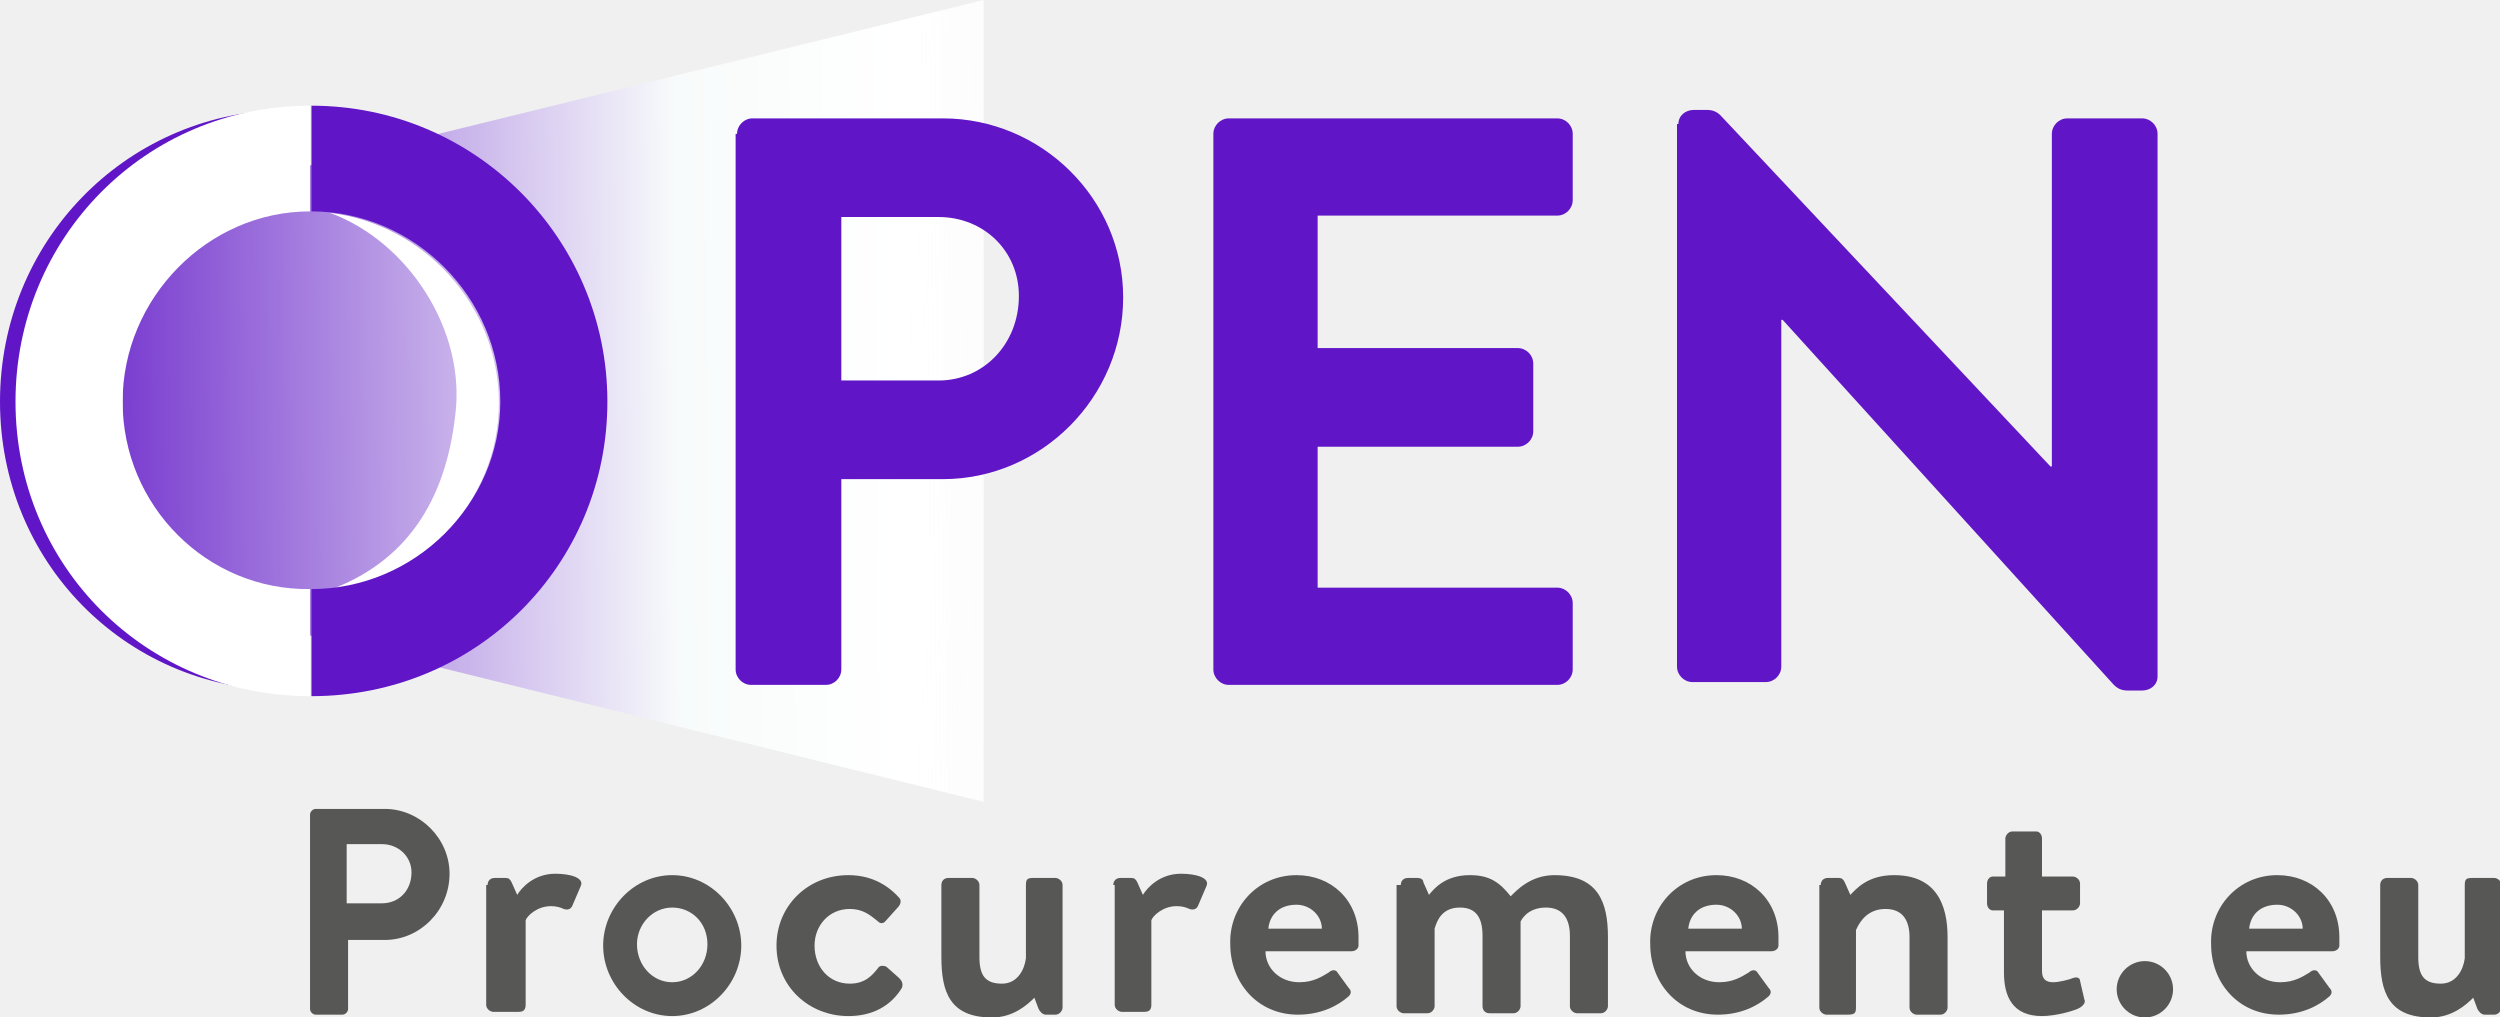
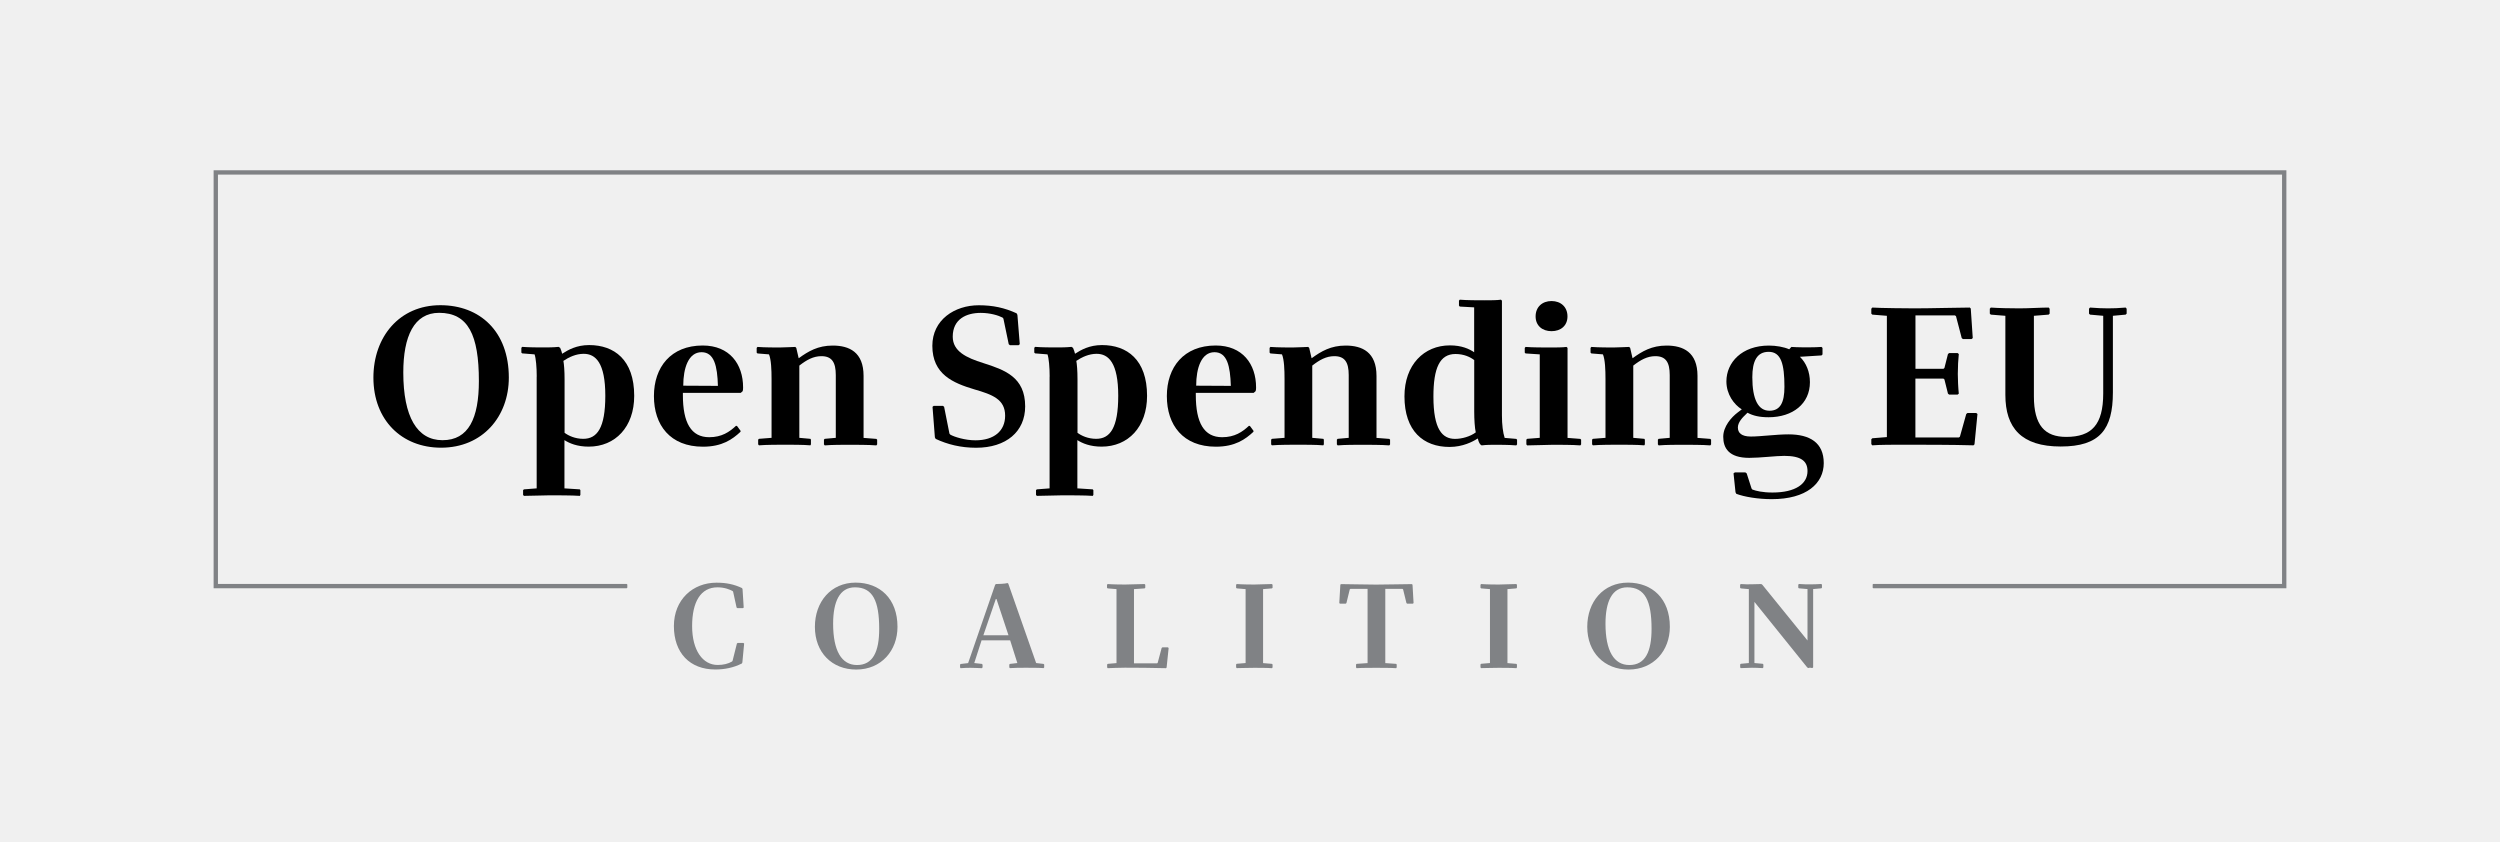
- <svg xmlns="http://www.w3.org/2000/svg" version="1.1" id="Layer_1" x="0px" y="0px" viewBox="0 0 177.4 72.1" style="enable-background:new 0 0 177.4 72.1;" xml:space="preserve">
+ <svg xmlns="http://www.w3.org/2000/svg" version="1.1" id="Layer_1" x="0px" y="0px" viewBox="0 0 403.18 135.79" style="enable-background:new 0 0 403.18 135.79;" xml:space="preserve">
  <style type="text/css">
- 	.st0{fill:url(#SVGID_1_);}
- 	.st1{fill:#6016C7;}
- 	.st2{fill:#FFFFFF;}
- 	.st3{fill:none;}
- 	.st4{fill:#575756;}
+ 	.st0{fill:#808285;}
</style>
  <g>
-     <linearGradient id="SVGID_1_" gradientUnits="userSpaceOnUse" x1="0.48" y1="29.036" x2="144.463" y2="27.856">
-       <stop offset="0" style="stop-color:#6016C7" />
-       <stop offset="0.225" style="stop-color:#C9B4EB" />
-       <stop offset="0.331" style="stop-color:#F8FBFB" />
-       <stop offset="0.443" style="stop-color:#FFFFFF" />
-       <stop offset="0.996" style="stop-color:#ECECEC;stop-opacity:0" />
-     </linearGradient>
-     <polygon class="st0" points="69.8,56.9 8.7,41.8 8.7,15 69.8,0  " />
-     <path class="st1" d="M2.7,28.4C2.7,18.1,10.2,9.6,20,7.8C8.8,8.1,0,17.2,0,28.5C0,39.8,8.8,48.8,20,49C10.2,47.3,2.7,38.8,2.7,28.4   z" />
-     <path class="st2" d="M23.3,41.9c6.7-0.7,12.1-6.4,12.1-13.3c0-6.9-5.3-12.7-12-13.5c5.5,2,9.7,8.3,8.9,14.4   C31.6,35.6,28.8,39.9,23.3,41.9z" />
-     <path class="st3" d="M35.5,28.5c0-7.3-6.1-13.5-13.4-13.5v26.8C29.4,41.9,35.5,35.9,35.5,28.5z" />
-     <path class="st1" d="M22.1,7.5V15c7.3,0,13.4,6.1,13.4,13.5c0,7.3-6.1,13.3-13.4,13.3v7.6c11.7,0,21-9.3,21-20.9   C43.1,16.9,33.7,7.5,22.1,7.5z" />
-     <path class="st2" d="M8.7,28.5c0-7.3,6-13.5,13.3-13.5V7.5c-11.7,0-20.9,9.4-20.9,21c0,11.7,9.3,20.9,20.9,20.9v-7.6   C14.7,41.9,8.7,35.9,8.7,28.5z" />
+     <polygon class="st0" points="368.73,94.87 302.11,94.87 302.01,94.8 302.01,94.24 302.11,94.17 368.03,94.17 368.03,28.16    35.15,28.16 35.15,94.17 101.07,94.17 101.17,94.27 101.17,94.77 101.07,94.87 34.45,94.87 34.45,27.46 368.73,27.46  " />
  </g>
-   <path class="st1" d="M52.3,9.5c0-0.6,0.5-1.1,1.1-1.1h13.5c7,0,12.8,5.7,12.8,12.7c0,7.1-5.8,12.9-12.8,12.9h-7.2v13.5  c0,0.6-0.5,1.1-1.1,1.1h-5.3c-0.6,0-1.1-0.5-1.1-1.1V9.5z M66.6,27c3.2,0,5.7-2.6,5.7-6c0-3.2-2.5-5.6-5.7-5.6h-6.9V27H66.6z" />
-   <path class="st1" d="M86.1,9.5c0-0.6,0.5-1.1,1.1-1.1h23.3c0.6,0,1.1,0.5,1.1,1.1v4.7c0,0.6-0.5,1.1-1.1,1.1h-17v9.4h14.2  c0.6,0,1.1,0.5,1.1,1.1v4.8c0,0.6-0.5,1.1-1.1,1.1H93.5v10h17c0.6,0,1.1,0.5,1.1,1.1v4.7c0,0.6-0.5,1.1-1.1,1.1H87.2  c-0.6,0-1.1-0.5-1.1-1.1V9.5z" />
-   <path class="st1" d="M119.1,8.8c0-0.6,0.5-1,1.1-1h0.9c0.4,0,0.7,0.1,1,0.4l23.4,24.9h0.1V9.5c0-0.6,0.5-1.1,1.1-1.1h5.3  c0.6,0,1.1,0.5,1.1,1.1V48c0,0.6-0.5,1-1.1,1H151c-0.4,0-0.7-0.1-1-0.4l-23.5-25.9h-0.1v24.6c0,0.6-0.5,1.1-1.1,1.1h-5.2  c-0.6,0-1.1-0.5-1.1-1.1V8.8z" />
+   <g>
+     <path d="M82.06,60.9c0,6.26-4.22,11.3-10.92,11.3c-6.38,0-10.92-4.48-10.92-11.3c0-6.57,4.19-11.68,10.8-11.68   C77.39,49.22,82.06,53.44,82.06,60.9z M77.23,61.44c0-7.4-1.71-10.99-6.41-10.99c-4.06,0-5.78,3.81-5.78,9.62   c0,7.14,2.22,10.92,6.32,10.92C75.58,71,77.23,67.44,77.23,61.44z" />
+     <path d="M86.56,60.74c0-1.49-0.13-2.99-0.35-3.59l-2-0.16l-0.13-0.13v-0.76l0.13-0.16c1.11,0.09,2.7,0.09,3.53,0.09   c0.6,0,1.49,0,2.35-0.09l0.25,0.16c0.16,0.35,0.25,0.67,0.32,0.95c0.98-0.63,2.32-1.4,4.35-1.4c4.03,0,7.27,2.35,7.27,8.19   c0,5.02-3.05,8.19-7.34,8.19c-1.87,0-3.11-0.54-3.91-1.05v7.78l2.48,0.16l0.09,0.13v0.76l-0.09,0.16   c-1.11-0.09-4.03-0.09-4.86-0.09c-0.92,0-3.05,0.09-4.16,0.09l-0.13-0.16v-0.76l0.13-0.13l2.06-0.16V60.74z M91.04,69.79   c0.64,0.48,1.71,0.98,3.02,0.98c2.22,0,3.56-1.71,3.56-6.95c0-5.3-1.56-6.76-3.49-6.76c-1.24,0-2.38,0.54-3.27,1.14   c0.1,0.54,0.19,1.56,0.19,2.98V69.79z" />
+     <path d="M119.43,69.47v0.16c-1.3,1.21-2.95,2.41-6.06,2.41c-5.3,0-7.91-3.49-7.91-8.16s2.73-8.16,7.87-8.16   c4.32,0,6.51,2.99,6.51,6.76c0,0.13,0,0.48-0.09,0.63l-0.29,0.25h-9.33v0.35c0,4.48,1.33,6.8,4.25,6.8c2.03,0,3.27-0.86,4.32-1.84   l0.16,0.03L119.43,69.47z M115.78,62.23c-0.09-3.21-0.6-5.43-2.64-5.43c-2.1,0-2.95,2.54-2.95,5.4L115.78,62.23z" />
+     <path d="M122.16,55.95c1.08,0.09,3.11,0.09,3.56,0.09c0.76,0,2.22-0.09,2.54-0.09l0.16,0.16l0.38,1.65h0.03   c1.53-1.11,3.08-2.03,5.46-2.03c2.67,0,4.98,1.05,4.98,4.89v10l2.06,0.16l0.13,0.13v0.76l-0.13,0.16c-1.11-0.1-3.53-0.1-4.35-0.1   c-0.92,0-2.86,0-3.97,0.1l-0.13-0.16V70.9l0.13-0.13l1.78-0.16V60.49c0-2.06-0.63-3.05-2.32-3.05c-1.3,0-2.38,0.6-3.56,1.52v11.65   l1.78,0.16l0.09,0.13v0.76l-0.09,0.16c-1.08-0.1-3.17-0.1-4-0.1c-0.92,0-3.11,0-4.29,0.1l-0.13-0.16V70.9l0.13-0.13l2.03-0.16   v-9.49c0-1.49-0.06-3.11-0.41-3.97L122.16,57l-0.13-0.13v-0.76L122.16,55.95z" />
+     <path d="M150.9,70.78l-0.13-0.25l-0.38-4.92l0.19-0.16h1.49l0.19,0.16l0.86,4.32l0.13,0.16c0.6,0.35,2.35,0.92,4.06,0.92   c3.02,0,4.79-1.52,4.79-3.97c0-2.64-2.03-3.4-4.98-4.25c-3.4-1.02-6.76-2.41-6.76-7.02c0-4.19,3.59-6.54,7.49-6.54   c2.29,0,4.16,0.41,6.1,1.3l0.13,0.25l0.38,4.73l-0.19,0.16h-1.4l-0.19-0.16l-0.86-4.13l-0.13-0.16c-0.67-0.35-2-0.76-3.53-0.76   c-2.29,0-4.51,0.98-4.51,3.84c0,2.35,2.19,3.4,4.92,4.25c3.46,1.11,6.76,2.25,6.76,6.99c0,4.06-3.05,6.67-7.91,6.67   C154.93,72.21,152.8,71.67,150.9,70.78z" />
+     <path d="M169.28,60.74c0-1.49-0.13-2.99-0.35-3.59l-2-0.16l-0.13-0.13v-0.76l0.13-0.16c1.11,0.09,2.7,0.09,3.52,0.09   c0.6,0,1.49,0,2.35-0.09l0.25,0.16c0.16,0.35,0.25,0.67,0.32,0.95c0.98-0.63,2.32-1.4,4.35-1.4c4.03,0,7.27,2.35,7.27,8.19   c0,5.02-3.05,8.19-7.33,8.19c-1.87,0-3.11-0.54-3.91-1.05v7.78l2.48,0.16l0.1,0.13v0.76l-0.1,0.16c-1.11-0.09-4.03-0.09-4.86-0.09   c-0.92,0-3.05,0.09-4.16,0.09l-0.13-0.16v-0.76l0.13-0.13l2.06-0.16V60.74z M173.76,69.79c0.63,0.48,1.71,0.98,3.02,0.98   c2.22,0,3.56-1.71,3.56-6.95c0-5.3-1.56-6.76-3.49-6.76c-1.24,0-2.38,0.54-3.27,1.14c0.1,0.54,0.19,1.56,0.19,2.98V69.79z" />
+     <path d="M202.15,69.47v0.16c-1.3,1.21-2.95,2.41-6.06,2.41c-5.3,0-7.91-3.49-7.91-8.16s2.73-8.16,7.88-8.16   c4.32,0,6.51,2.99,6.51,6.76c0,0.13,0,0.48-0.1,0.63l-0.29,0.25h-9.33v0.35c0,4.48,1.33,6.8,4.25,6.8c2.03,0,3.27-0.86,4.32-1.84   l0.16,0.03L202.15,69.47z M198.5,62.23c-0.1-3.21-0.6-5.43-2.64-5.43c-2.1,0-2.95,2.54-2.95,5.4L198.5,62.23z" />
+     <path d="M204.88,55.95c1.08,0.09,3.11,0.09,3.56,0.09c0.76,0,2.22-0.09,2.54-0.09l0.16,0.16l0.38,1.65h0.03   c1.53-1.11,3.08-2.03,5.46-2.03c2.67,0,4.98,1.05,4.98,4.89v10l2.06,0.16l0.13,0.13v0.76l-0.13,0.16c-1.11-0.1-3.53-0.1-4.35-0.1   c-0.92,0-2.86,0-3.97,0.1l-0.13-0.16V70.9l0.13-0.13l1.78-0.16V60.49c0-2.06-0.63-3.05-2.32-3.05c-1.3,0-2.38,0.6-3.56,1.52v11.65   l1.78,0.16l0.09,0.13v0.76l-0.09,0.16c-1.08-0.1-3.17-0.1-4-0.1c-0.92,0-3.11,0-4.29,0.1L205,71.67V70.9l0.13-0.13l2.03-0.16v-9.49   c0-1.49-0.06-3.11-0.41-3.97L204.88,57l-0.13-0.13v-0.76L204.88,55.95z" />
+     <path d="M242.22,48.49V67c0,1.49,0.16,2.76,0.44,3.62l1.87,0.16l0.13,0.13v0.76l-0.13,0.16c-1.11-0.1-2.98-0.1-3.33-0.1   c-0.63,0-1.52,0-2.25,0.1l-0.19-0.13c-0.22-0.22-0.38-0.7-0.41-0.95h-0.1c-0.73,0.48-2.35,1.33-4.48,1.33   c-4.22,0-7.27-2.57-7.27-8.16c0-5.08,3.14-8.22,7.33-8.22c1.91,0,3.11,0.57,3.91,1.11v-7.24l-2.32-0.13l-0.13-0.16v-0.79l0.13-0.16   c1.11,0.1,2.99,0.1,3.94,0.1c0.86,0,2.1,0,2.7-0.1L242.22,48.49z M238,69.73c-0.16-0.67-0.25-2.06-0.25-3.37v-8.29   c-0.63-0.48-1.65-0.98-3.02-0.98c-2.54,0-3.56,2.25-3.56,6.86c0,5.3,1.43,6.83,3.49,6.83C235.77,70.78,237.11,70.4,238,69.73z" />
+     <path d="M246.03,57l-0.13-0.13v-0.76l0.13-0.16c1.11,0.09,2.99,0.09,4.1,0.09c0.64,0,1.91,0,2.51-0.09l0.16,0.16v14.51l2.06,0.16   l0.13,0.13v0.76l-0.13,0.16c-1.11-0.1-3.59-0.1-4.38-0.1c-0.92,0-3.11,0.1-4.19,0.1l-0.13-0.16V70.9l0.13-0.13l2.03-0.16V57.15   L246.03,57z M250.22,48.55c1.49,0,2.57,0.95,2.57,2.48c0,1.49-1.08,2.38-2.57,2.38s-2.57-0.89-2.57-2.38   C247.65,49.5,248.73,48.55,250.22,48.55z" />
+     <path d="M256.64,55.95c1.08,0.09,3.11,0.09,3.56,0.09c0.76,0,2.22-0.09,2.54-0.09l0.16,0.16l0.38,1.65h0.03   c1.52-1.11,3.08-2.03,5.46-2.03c2.67,0,4.99,1.05,4.99,4.89v10l2.06,0.16l0.13,0.13v0.76l-0.13,0.16c-1.11-0.1-3.52-0.1-4.35-0.1   c-0.92,0-2.86,0-3.97,0.1l-0.13-0.16V70.9l0.13-0.13l1.78-0.16V60.49c0-2.06-0.63-3.05-2.32-3.05c-1.3,0-2.38,0.6-3.56,1.52v11.65   l1.78,0.16l0.09,0.13v0.76l-0.09,0.16c-1.08-0.1-3.18-0.1-4-0.1c-0.92,0-3.11,0-4.29,0.1l-0.13-0.16V70.9l0.13-0.13l2.03-0.16   v-9.49c0-1.49-0.06-3.11-0.41-3.97L256.64,57l-0.13-0.13v-0.76L256.64,55.95z" />
+     <path d="M288.9,55.95c0.35,0.03,1.24,0.06,1.65,0.06c0.44,0,2.03,0.03,3.21-0.06l0.16,0.16v1.05l-0.16,0.16l-3.49,0.22   c1.02,0.98,1.62,2.44,1.62,4.1c0,3.46-2.76,5.65-6.67,5.65c-1.49,0-2.51-0.25-3.4-0.73l-0.25,0.25c-0.51,0.48-1.3,1.27-1.3,2.13   s0.57,1.46,2.1,1.46c1.62,0,4.06-0.35,6.07-0.35c3.43,0,5.68,1.33,5.68,4.64c0,3.27-2.79,5.81-8.38,5.81   c-2.25,0-4.45-0.38-5.72-0.86l-0.13-0.25l-0.32-3.05l0.22-0.16h1.68l0.22,0.16l0.79,2.45l0.13,0.16c0.6,0.22,1.62,0.48,3.24,0.48   c3.72,0,5.65-1.4,5.65-3.46c0-1.62-1.05-2.45-3.75-2.45c-1.37,0-3.87,0.32-5.65,0.32c-3.3,0-4.19-1.59-4.19-3.4   c0-1.65,1.3-3.14,2.32-3.91l0.67-0.51c-1.27-0.79-2.48-2.44-2.48-4.51c0-3.05,2.48-5.78,6.86-5.78c1.14,0,2.41,0.22,3.27,0.6   L288.9,55.95z M287.78,62.39c0-3.68-0.54-5.65-2.54-5.65c-1.91,0-2.64,1.52-2.64,4.1c0,3.56,0.95,5.4,2.76,5.4   C287.12,66.24,287.78,64.9,287.78,62.39z" />
+     <path d="M308.9,61.06v9.49h7.02l0.16-0.13l1.02-3.65l0.19-0.16h1.43l0.19,0.16l-0.48,4.89l-0.16,0.16c-3.4-0.1-8.26-0.1-11.75-0.1   c-0.92,0-3.46,0-4.57,0.1l-0.16-0.19v-0.79l0.16-0.16l2.35-0.19V50.93l-2.35-0.19l-0.16-0.16v-0.79l0.16-0.19   c1.11,0.09,6.03,0.13,6.86,0.13c2.54,0,7.21-0.13,8.86-0.13l0.16,0.16l0.32,4.76l-0.19,0.16h-1.4l-0.19-0.16l-0.92-3.52l-0.16-0.13   h-6.38v8.61h4.51l0.16-0.13l0.57-2.25l0.19-0.16h1.37l0.19,0.16c-0.09,0.76-0.16,2.1-0.16,3.21c0,0.76,0.06,2.29,0.16,3.17   l-0.19,0.16h-1.37l-0.19-0.16l-0.57-2.29l-0.16-0.13H308.9z" />
+     <path d="M339.19,63.44V50.93l-2.13-0.19l-0.16-0.16v-0.79l0.16-0.19c1.05,0.09,2.13,0.13,2.89,0.13c0.79,0,1.81-0.03,2.86-0.13   l0.16,0.19v0.79l-0.16,0.16l-2.06,0.19v12.35c0,5.97-2.1,8.73-8.42,8.73s-8.92-2.99-8.92-8.32V50.93l-2.35-0.19l-0.16-0.16v-0.79   l0.16-0.19c1.11,0.09,3.27,0.13,4.6,0.13c1.52,0,3.59-0.13,4.73-0.13l0.16,0.19v0.79l-0.16,0.16l-2.38,0.19v12.99   c0,4.7,1.78,6.54,5.21,6.54C337.32,70.46,339.19,68.52,339.19,63.44z" />
+   </g>
  <g>
    <g>
-       <path class="st4" d="M22,57.8c0-0.2,0.2-0.4,0.4-0.4h4.9c2.5,0,4.6,2.1,4.6,4.6c0,2.6-2.1,4.7-4.6,4.7h-2.6v4.9    c0,0.2-0.2,0.4-0.4,0.4h-1.9c-0.2,0-0.4-0.2-0.4-0.4V57.8z M27.1,64.1c1.2,0,2.1-0.9,2.1-2.2c0-1.1-0.9-2-2.1-2h-2.5v4.2H27.1z" />
-       <path class="st4" d="M34.6,62.8c0-0.3,0.2-0.5,0.5-0.5h0.8c0.2,0,0.3,0.1,0.4,0.3l0.4,0.9c0.3-0.5,1.2-1.5,2.7-1.5    c1.1,0,2.1,0.3,1.8,0.9l-0.6,1.4c-0.1,0.2-0.3,0.3-0.6,0.2c-0.2-0.1-0.5-0.2-0.9-0.2c-1,0-1.7,0.7-1.8,1v6c0,0.4-0.2,0.5-0.5,0.5    H35c-0.2,0-0.5-0.2-0.5-0.5V62.8z" />
-       <path class="st4" d="M47.7,62.1c2.7,0,4.9,2.3,4.9,5c0,2.7-2.2,5-4.9,5c-2.7,0-4.9-2.3-4.9-5C42.8,64.4,45,62.1,47.7,62.1z     M47.7,69.7c1.4,0,2.5-1.2,2.5-2.7c0-1.5-1.1-2.6-2.5-2.6c-1.4,0-2.5,1.2-2.5,2.6C45.2,68.5,46.3,69.7,47.7,69.7z" />
-       <path class="st4" d="M60.2,62.1c1.5,0,2.7,0.6,3.6,1.6c0.2,0.2,0.1,0.5-0.1,0.7l-0.9,1c-0.2,0.2-0.4,0.1-0.6-0.1    c-0.5-0.4-1-0.8-1.9-0.8c-1.5,0-2.5,1.2-2.5,2.6c0,1.5,1,2.7,2.5,2.7c1.1,0,1.6-0.6,2-1.1c0.1-0.2,0.4-0.2,0.6-0.1l0.9,0.8    c0.2,0.2,0.3,0.4,0.2,0.7c-0.8,1.3-2.1,2-3.8,2c-2.8,0-5.1-2.1-5.1-5C55.1,64.3,57.3,62.1,60.2,62.1z" />
-       <path class="st4" d="M66.8,62.8c0-0.3,0.2-0.5,0.5-0.5h1.7c0.2,0,0.5,0.2,0.5,0.5v5.1c0,1.3,0.4,1.9,1.6,1.9c1.1,0,1.6-1,1.7-1.8    v-5.2c0-0.4,0.1-0.5,0.5-0.5h1.6c0.2,0,0.5,0.2,0.5,0.5v8.7c0,0.2-0.2,0.5-0.5,0.5h-0.7c-0.2,0-0.4-0.2-0.5-0.4l-0.3-0.8    c-0.5,0.5-1.5,1.4-3,1.4c-3,0-3.6-1.8-3.6-4.3V62.8z" />
-       <path class="st4" d="M79,62.8c0-0.3,0.2-0.5,0.5-0.5h0.8c0.2,0,0.3,0.1,0.4,0.3l0.4,0.9c0.3-0.5,1.2-1.5,2.7-1.5    c1.1,0,2.1,0.3,1.8,0.9l-0.6,1.4c-0.1,0.2-0.3,0.3-0.6,0.2c-0.2-0.1-0.5-0.2-0.9-0.2c-1,0-1.7,0.7-1.8,1v6c0,0.4-0.2,0.5-0.5,0.5    h-1.6c-0.2,0-0.5-0.2-0.5-0.5V62.8z" />
-       <path class="st4" d="M92,62.1c2.5,0,4.4,1.8,4.4,4.4c0,0.1,0,0.5,0,0.6c0,0.2-0.2,0.4-0.5,0.4h-6.1c0,1.2,1,2.2,2.4,2.2    c1,0,1.6-0.4,2.1-0.7c0.2-0.2,0.5-0.2,0.6,0l0.8,1.1c0.2,0.2,0.2,0.4,0,0.6c-0.8,0.7-2,1.3-3.6,1.3c-2.9,0-4.8-2.3-4.8-5    C87.2,64.4,89.2,62.1,92,62.1z M93.8,65.9c0-0.9-0.8-1.7-1.8-1.7c-1.2,0-1.9,0.7-2,1.7H93.8z" />
-       <path class="st4" d="M99.4,62.8c0-0.3,0.2-0.5,0.5-0.5h0.7c0.2,0,0.4,0.1,0.4,0.3l0.4,0.9c0.4-0.5,1.2-1.4,2.9-1.4    c1.4,0,2.1,0.5,2.9,1.5c0.4-0.4,1.4-1.5,3.1-1.5c3.1,0,3.8,1.9,3.8,4.4v4.9c0,0.2-0.2,0.5-0.5,0.5h-1.7c-0.2,0-0.5-0.2-0.5-0.5v-5    c0-1.2-0.5-2-1.7-2c-1.4,0-1.8,1-1.8,1s0,0.5,0,0.9v5.1c0,0.2-0.2,0.5-0.5,0.5h-1.7c-0.3,0-0.5-0.2-0.5-0.5v-5c0-1.2-0.4-2-1.6-2    c-1.2,0-1.6,0.8-1.8,1.5v5.5c0,0.2-0.2,0.5-0.5,0.5h-1.7c-0.2,0-0.5-0.2-0.5-0.5V62.8z" />
-       <path class="st4" d="M121.8,62.1c2.5,0,4.4,1.8,4.4,4.4c0,0.1,0,0.5,0,0.6c0,0.2-0.2,0.4-0.5,0.4h-6.1c0,1.2,1,2.2,2.4,2.2    c1,0,1.6-0.4,2.1-0.7c0.2-0.2,0.5-0.2,0.6,0l0.8,1.1c0.2,0.2,0.2,0.4,0,0.6c-0.8,0.7-2,1.3-3.6,1.3c-2.9,0-4.8-2.3-4.8-5    C117,64.4,119,62.1,121.8,62.1z M123.6,65.9c0-0.9-0.8-1.7-1.8-1.7c-1.2,0-1.9,0.7-2,1.7H123.6z" />
-       <path class="st4" d="M129.2,62.8c0-0.3,0.2-0.5,0.5-0.5h0.8c0.2,0,0.3,0.1,0.4,0.3l0.4,0.9c0.4-0.4,1.2-1.4,3.1-1.4    c3,0,3.8,2.1,3.8,4.4v5c0,0.2-0.2,0.5-0.5,0.5H136c-0.2,0-0.5-0.2-0.5-0.5v-5c0-1.2-0.5-2-1.7-2c-1.2,0-1.8,0.8-2.1,1.5v5.5    c0,0.4-0.1,0.5-0.6,0.5h-1.5c-0.2,0-0.5-0.2-0.5-0.5V62.8z" />
-       <path class="st4" d="M142.3,64.6h-0.9c-0.2,0-0.4-0.2-0.4-0.5v-1.4c0-0.3,0.2-0.5,0.4-0.5h0.9v-2.7c0-0.2,0.2-0.5,0.5-0.5h1.7    c0.2,0,0.4,0.2,0.4,0.5v2.7h2.2c0.2,0,0.5,0.2,0.5,0.5v1.4c0,0.2-0.2,0.5-0.5,0.5h-2.2v4.3c0,0.6,0.3,0.8,0.8,0.8    c0.4,0,1.2-0.2,1.4-0.3c0.3-0.1,0.5,0,0.5,0.2l0.3,1.3c0.1,0.2,0,0.4-0.3,0.6c-0.3,0.2-1.7,0.6-2.7,0.6c-2.1,0-2.7-1.4-2.7-3.1    V64.6z" />
-       <path class="st4" d="M152.2,68.2c1.1,0,2,0.9,2,2c0,1.1-0.9,2-2,2c-1.1,0-2-0.9-2-2C150.2,69.1,151.1,68.2,152.2,68.2z" />
-       <path class="st4" d="M161.6,62.1c2.5,0,4.4,1.8,4.4,4.4c0,0.1,0,0.5,0,0.6c0,0.2-0.2,0.4-0.5,0.4h-6.1c0,1.2,1,2.2,2.4,2.2    c1,0,1.6-0.4,2.1-0.7c0.2-0.2,0.5-0.2,0.6,0l0.8,1.1c0.2,0.2,0.2,0.4,0,0.6c-0.8,0.7-2,1.3-3.6,1.3c-2.9,0-4.8-2.3-4.8-5    C156.8,64.4,158.8,62.1,161.6,62.1z M163.4,65.9c0-0.9-0.8-1.7-1.8-1.7c-1.2,0-1.9,0.7-2,1.7H163.4z" />
-       <path class="st4" d="M168.9,62.8c0-0.3,0.2-0.5,0.5-0.5h1.7c0.2,0,0.5,0.2,0.5,0.5v5.1c0,1.3,0.4,1.9,1.6,1.9c1.1,0,1.6-1,1.7-1.8    v-5.2c0-0.4,0.1-0.5,0.5-0.5h1.6c0.2,0,0.5,0.2,0.5,0.5v8.7c0,0.2-0.2,0.5-0.5,0.5h-0.7c-0.2,0-0.4-0.2-0.5-0.4l-0.3-0.8    c-0.5,0.5-1.5,1.4-3,1.4c-3,0-3.6-1.8-3.6-4.3V62.8z" />
+       <path class="st0" d="M115.55,93.97c1.55,0,2.81,0.25,4.12,0.87l0.08,0.16l0.19,2.98l-0.12,0.1h-0.89l-0.14-0.1l-0.56-2.56    l-0.08-0.1c-0.46-0.25-1.3-0.6-2.44-0.6c-2.69,0-4.09,2.32-4.09,6.25s1.72,6.27,4.12,6.27c0.91,0,1.7-0.19,2.32-0.56l0.08-0.1    l0.7-2.79l0.12-0.1h0.93l0.12,0.1l-0.29,3.06l-0.08,0.15c-1.32,0.68-2.81,0.97-4.28,0.97c-4.11,0-6.68-2.67-6.68-7.01    C108.69,96.7,111.73,93.97,115.55,93.97z" />
+       <path class="st0" d="M144.74,101.09c0,3.81-2.58,6.89-6.66,6.89c-3.89,0-6.66-2.73-6.66-6.89c0-4.01,2.56-7.13,6.58-7.13    C141.89,93.97,144.74,96.54,144.74,101.09z M141.79,101.42c0-4.51-1.04-6.7-3.91-6.7c-2.48,0-3.52,2.32-3.52,5.87    c0,4.36,1.36,6.66,3.85,6.66C140.79,107.25,141.79,105.08,141.79,101.42z" />
+       <path class="st0" d="M160.49,94.31l0.12-0.12c0.25,0,1.55-0.04,1.88-0.16l0.12,0.1l4.49,12.8l1.2,0.14l0.1,0.1v0.46l-0.1,0.12    c-0.68-0.06-2.19-0.06-2.85-0.06c-0.75,0-1.9,0-2.58,0.06l-0.1-0.12v-0.46l0.1-0.1l1.2-0.14l-1.16-3.66h-4.61l-1.18,3.66    l1.24,0.14l0.1,0.12v0.43l-0.1,0.14c-0.68-0.02-1.24-0.06-1.8-0.06c-0.52,0-0.95,0-1.63,0.06l-0.1-0.12v-0.46l0.1-0.1l1.2-0.14    L160.49,94.31z M158.59,102.45h4.05l-1.94-5.85h-0.1L158.59,102.45z" />
+       <path class="st0" d="M180.06,106.94V95.01l-1.43-0.12l-0.1-0.1v-0.48l0.1-0.12c0.66,0.06,2.3,0.08,2.81,0.08    c0.56,0,2.48-0.08,3.16-0.08l0.1,0.12v0.48l-0.1,0.1l-1.72,0.12v11.97h3.72l0.1-0.08l0.64-2.4l0.12-0.1h0.89l0.12,0.1l-0.33,3.16    l-0.1,0.1c-2.07-0.06-5.03-0.08-6.62-0.08c-1.1,0-2.09,0.06-2.77,0.08l-0.1-0.12v-0.48l0.1-0.1L180.06,106.94z" />
+       <path class="st0" d="M199.45,107.75l-0.1-0.12v-0.48l0.1-0.1l1.43-0.12V95.01l-1.43-0.12l-0.1-0.1v-0.48l0.1-0.12    c0.66,0.06,2.3,0.08,2.81,0.08c0.56,0,2.17-0.08,2.87-0.08l0.1,0.12v0.48l-0.1,0.1l-1.43,0.12v11.93l1.43,0.12l0.1,0.1v0.48    l-0.1,0.12c-0.7-0.06-2.38-0.06-2.88-0.06C201.68,107.69,200.13,107.75,199.45,107.75z" />
+       <path class="st0" d="M227.7,94.2l0.1,0.1l0.17,2.96l-0.12,0.1h-0.91l-0.12-0.1l-0.54-2.21l-0.1-0.08h-2.77v11.97l1.74,0.12    l0.1,0.1v0.48l-0.1,0.12c-0.7-0.06-2.69-0.06-3.2-0.06c-0.5,0-2.48,0-3.16,0.06l-0.1-0.12v-0.48l0.1-0.1l1.76-0.12V94.97h-2.77    l-0.1,0.08l-0.54,2.21l-0.12,0.1h-0.91l-0.12-0.1l0.17-2.96l0.1-0.1c1.01,0,4.1,0.08,5.65,0.08    C223.52,94.28,226.67,94.2,227.7,94.2z" />
+       <path class="st0" d="M238.86,107.75l-0.1-0.12v-0.48l0.1-0.1l1.43-0.12V95.01l-1.43-0.12l-0.1-0.1v-0.48l0.1-0.12    c0.66,0.06,2.3,0.08,2.81,0.08c0.56,0,2.17-0.08,2.87-0.08l0.1,0.12v0.48l-0.1,0.1l-1.43,0.12v11.93l1.43,0.12l0.1,0.1v0.48    l-0.1,0.12c-0.7-0.06-2.38-0.06-2.88-0.06C241.09,107.69,239.54,107.75,238.86,107.75z" />
+       <path class="st0" d="M269.3,101.09c0,3.81-2.58,6.89-6.66,6.89c-3.89,0-6.66-2.73-6.66-6.89c0-4.01,2.56-7.13,6.58-7.13    C266.45,93.97,269.3,96.54,269.3,101.09z M266.35,101.42c0-4.51-1.05-6.7-3.91-6.7c-2.48,0-3.52,2.32-3.52,5.87    c0,4.36,1.36,6.66,3.85,6.66C265.35,107.25,266.35,105.08,266.35,101.42z" />
+       <path class="st0" d="M282.03,95.01l-1.3-0.12l-0.1-0.1v-0.48l0.1-0.12c0.64,0.06,1.26,0.04,1.65,0.04c0.25,0,1.22-0.04,1.67-0.04    l0.17,0.12l7.28,8.98v-8.29l-1.39-0.12l-0.1-0.1v-0.48l0.1-0.12c0.68,0.06,1.38,0.06,1.82,0.06c0.52,0,1.12-0.02,1.8-0.06    l0.1,0.12v0.48l-0.1,0.1l-1.32,0.12v12.62l-0.14,0.12c-0.13-0.04-0.25-0.06-0.33-0.06c-0.1,0-0.19,0.02-0.33,0.06l-0.17-0.12    l-8.5-10.55v9.86l1.34,0.12l0.1,0.1v0.48l-0.1,0.12c-0.68-0.04-1.26-0.06-1.74-0.06c-0.48,0-1.18,0.04-1.8,0.06l-0.1-0.12v-0.48    l0.1-0.1l1.3-0.12V95.01z" />
    </g>
  </g>
</svg>
